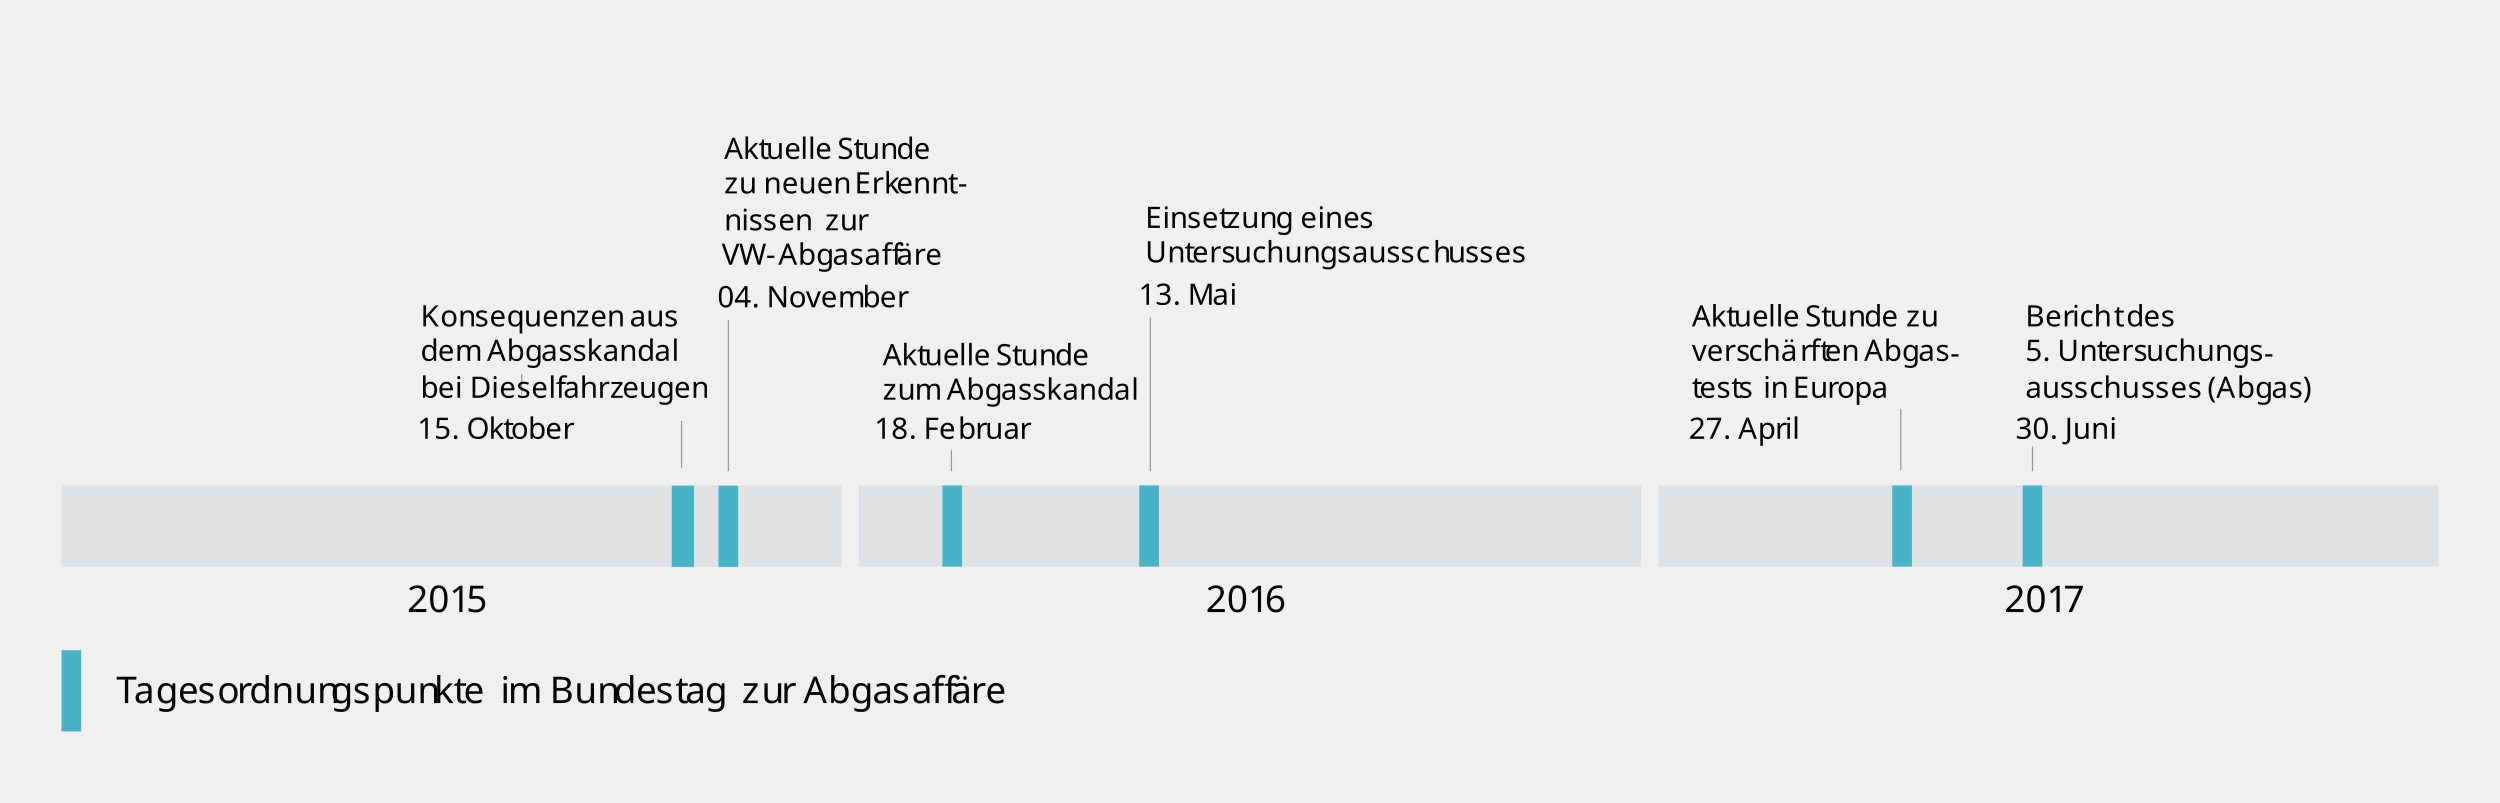
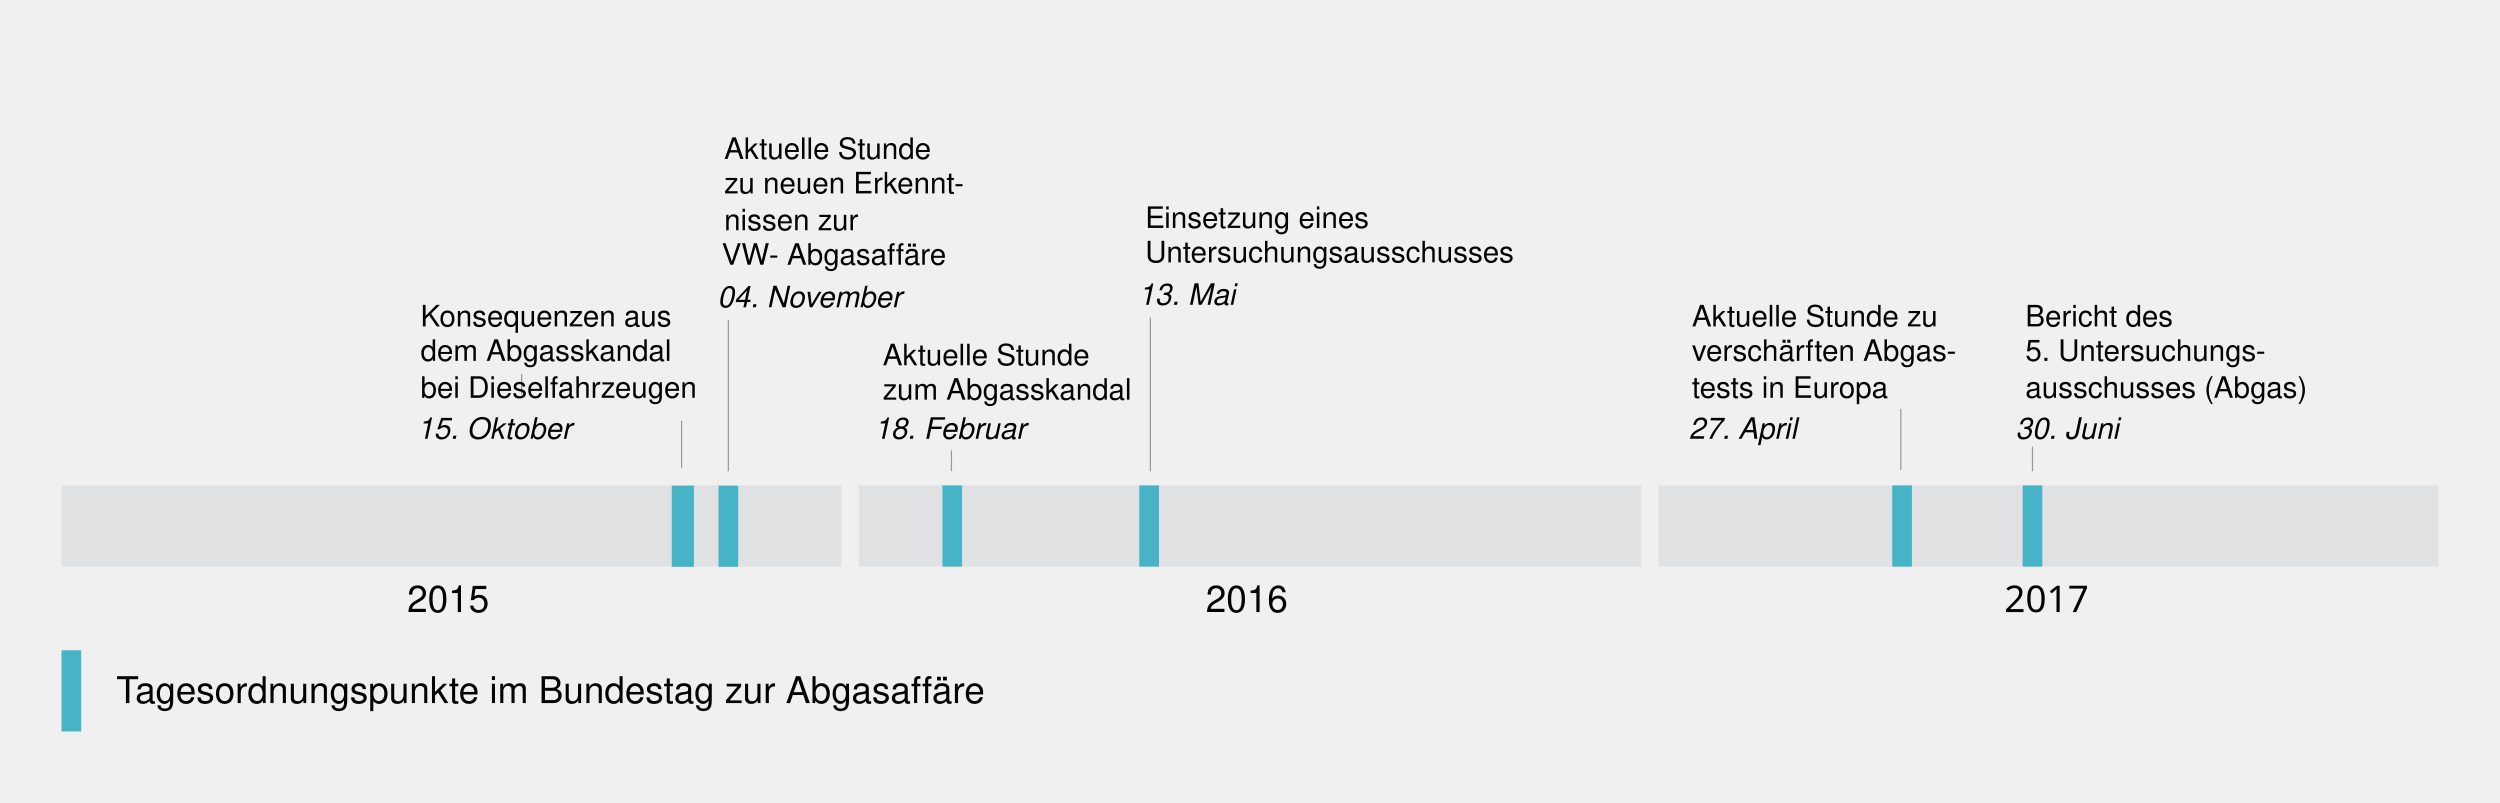
<svg xmlns="http://www.w3.org/2000/svg" xmlns:xlink="http://www.w3.org/1999/xlink" version="1.1" id="Ebene_2" x="0px" y="0px" width="1016px" height="326px" viewBox="0 0 1016 326" enable-background="new 0 0 1016 326" xml:space="preserve">
  <style type="text/css">
	.link-protocol rect {
		pointer-events:all;
	}

	.link-protocol rect:hover {
		fill: black;
	}

</style>
  <g>
    <defs>
      <rect id="SVGID_3_" x="25" y="49.28" width="966" height="253" />
    </defs>
    <clipPath id="SVGID_4_">
      <use xlink:href="#SVGID_3_" overflow="visible" />
    </clipPath>
    <line clip-path="url(#SVGID_4_)" fill="#C7C9CB" stroke="#97999C" stroke-width="0.5" stroke-miterlimit="10" x1="212" y1="152" x2="212" y2="160.5" />
    <rect x="25" y="49.28" opacity="0" clip-path="url(#SVGID_4_)" fill="#FFFFFF" width="966" height="253" />
    <rect x="25" y="197.28" clip-path="url(#SVGID_4_)" fill="#E0E1E3" width="317" height="33" />
    <rect x="25" y="264.28" clip-path="url(#SVGID_4_)" fill="#46B4C6" width="8" height="33" />
    <g clip-path="url(#SVGID_4_)">
-       <text transform="matrix(1 0 0 1 47.2573 285.7334)">
-         <tspan x="0" y="0" fill="#030303" font-family="'Helvetica-Light'" font-size="15">Ta</tspan>
-         <tspan x="16.02" y="0" fill="#030303" font-family="'Helvetica-Light'" font-size="15">g</tspan>
-         <tspan x="25.035" y="0" fill="#030303" font-family="'Helvetica-Light'" font-size="15">e</tspan>
-         <tspan x="33.044" y="0" fill="#030303" font-family="'Helvetica-Light'" font-size="15">s</tspan>
-         <tspan x="41.04" y="0" fill="#030303" font-family="'Helvetica-Light'" font-size="15">o</tspan>
-         <tspan x="49.049" y="0" fill="#030303" font-family="'Helvetica-Light'" font-size="15">r</tspan>
-         <tspan x="54.044" y="0" fill="#030303" font-family="'Helvetica-Light'" font-size="15">d</tspan>
-         <tspan x="63.06" y="0" fill="#030303" font-family="'Helvetica-Light'" font-size="15">nun</tspan>
-         <tspan x="87.089" y="0" fill="#030303" font-family="'Helvetica-Light'" font-size="15">g</tspan>
-         <tspan x="96.104" y="0" fill="#030303" font-family="'Helvetica-Light'" font-size="15">s</tspan>
-         <tspan x="104.099" y="0" fill="#030303" font-family="'Helvetica-Light'" font-size="15">p</tspan>
-         <tspan x="113.114" y="0" fill="#030303" font-family="'Helvetica-Light'" font-size="15">un</tspan>
-         <tspan x="129.134" y="0" fill="#030303" font-family="'Helvetica-Light'" font-size="15">k</tspan>
-         <tspan x="137.129" y="0" fill="#030303" font-family="'Helvetica-Light'" font-size="15">t</tspan>
-         <tspan x="141.134" y="0" fill="#030303" font-family="'Helvetica-Light'" font-size="15">e</tspan>
-         <tspan x="149.144" y="0" fill="#030303" font-family="'Helvetica-Light'" font-size="15" letter-spacing="2"> </tspan>
-         <tspan x="156.134" y="0" fill="#030303" font-family="'Helvetica-Light'" font-size="15">i</tspan>
-         <tspan x="159.148" y="0" fill="#030303" font-family="'Helvetica-Light'" font-size="15">m</tspan>
-         <tspan x="171.163" y="0" fill="#030303" font-family="'Helvetica-Light'" font-size="15"> </tspan>
-         <tspan x="176.158" y="0" fill="#030303" font-family="'Helvetica-Light'" font-size="15">B</tspan>
-         <tspan x="186.163" y="0" fill="#030303" font-family="'Helvetica-Light'" font-size="15">un</tspan>
-         <tspan x="202.183" y="0" fill="#030303" font-family="'Helvetica-Light'" font-size="15">d</tspan>
-         <tspan x="211.198" y="0" fill="#030303" font-family="'Helvetica-Light'" font-size="15">e</tspan>
-         <tspan x="219.208" y="0" fill="#030303" font-family="'Helvetica-Light'" font-size="15">s</tspan>
-         <tspan x="227.203" y="0" fill="#030303" font-family="'Helvetica-Light'" font-size="15">t</tspan>
-         <tspan x="231.208" y="0" fill="#030303" font-family="'Helvetica-Light'" font-size="15">a</tspan>
-         <tspan x="239.217" y="0" fill="#030303" font-family="'Helvetica-Light'" font-size="15">g</tspan>
-         <tspan x="248.232" y="0" fill="#030303" font-family="'Helvetica-Light'" font-size="15" letter-spacing="1"> </tspan>
-         <tspan x="254.232" y="0" fill="#030303" font-family="'Helvetica-Light'" font-size="15">z</tspan>
-         <tspan x="262.228" y="0" fill="#030303" font-family="'Helvetica-Light'" font-size="15">u</tspan>
-         <tspan x="270.237" y="0" fill="#030303" font-family="'Helvetica-Light'" font-size="15">r</tspan>
-         <tspan x="275.232" y="0" fill="#030303" font-family="'Helvetica-Light'" font-size="15"> </tspan>
-         <tspan x="279.237" y="0" fill="#030303" font-family="'Helvetica-Light'" font-size="15">A</tspan>
-         <tspan x="289.242" y="0" fill="#030303" font-family="'Helvetica-Light'" font-size="15">bg</tspan>
-         <tspan x="307.272" y="0" fill="#030303" font-family="'Helvetica-Light'" font-size="15">a</tspan>
-         <tspan x="315.282" y="0" fill="#030303" font-family="'Helvetica-Light'" font-size="15">s</tspan>
-         <tspan x="323.277" y="0" fill="#030303" font-family="'Helvetica-Light'" font-size="15">a</tspan>
-         <tspan x="331.287" y="0" fill="#030303" font-family="'Helvetica-Light'" font-size="15">ff</tspan>
-         <tspan x="339.297" y="0" fill="#030303" font-family="'Helvetica-Light'" font-size="15">ä</tspan>
-         <tspan x="347.307" y="0" fill="#030303" font-family="'Helvetica-Light'" font-size="15">re</tspan>
-       </text>
+       <text transform="matrix(1 0 0 1 47.2573 285.7334)" fill="#030303" font-family="Helvetica" font-size="15">Tagesordnungspunkte im Bundestag zur Abgasaffäre</text>
    </g>
    <rect x="349" y="197.28" clip-path="url(#SVGID_4_)" fill="#E0E1E3" width="318" height="33" />
    <rect x="674" y="197.28" clip-path="url(#SVGID_4_)" fill="#E0E1E3" width="317" height="33" />
    <a href="/protokoll/#!/130?search=Abgasskandal#top-6-konsequenzen-aus-dem-abgasskandal-bei-dieselfahrzeugen" target="_blank" class="link-protocol">
      <rect x="273" y="197.364" clip-path="url(#SVGID_4_)" fill="#46B4C6" width="9" height="33" />
    </a>
    <a href="/protokoll/#!/132?search=Abgasaff%C3%A4re#top-zp-1-aktuelle-stunde-zu-neuen-erkenntnissen-zur-vw-abgasaffare" target="_blank" class="link-protocol">
      <rect x="292" y="197.364" clip-path="url(#SVGID_4_)" fill="#46B4C6" width="8" height="33" />
    </a>
    <g clip-path="url(#SVGID_4_)">
-       <text transform="matrix(1 0 0 1 165.4639 248.7334)">
-         <tspan x="0" y="0" fill="#030303" font-family="'Helvetica-Light'" font-size="15">201</tspan>
-         <tspan x="24.029" y="0" fill="#030303" font-family="'Helvetica-Light'" font-size="15">5</tspan>
-       </text>
+       <text transform="matrix(1 0 0 1 165.4639 248.7334)" fill="#030303" font-family="Helvetica" font-size="15">2015</text>
    </g>
    <g clip-path="url(#SVGID_4_)">
-       <text transform="matrix(1 0 0 1 490.0132 248.7334)">
-         <tspan x="0" y="0" fill="#030303" font-family="'Helvetica-Light'" font-size="15">201</tspan>
-         <tspan x="24.029" y="0" fill="#030303" font-family="'Helvetica-Light'" font-size="15">6</tspan>
-       </text>
+       <text transform="matrix(1 0 0 1 490.0132 248.7334)" fill="#030303" font-family="Helvetica" font-size="15">2016</text>
    </g>
    <g clip-path="url(#SVGID_4_)">
-       <text transform="matrix(1 0 0 1 814.5625 248.7334)">
-         <tspan x="0" y="0" fill="#030303" font-family="'Helvetica-Light'" font-size="15">201</tspan>
-         <tspan x="24.029" y="0" fill="#030303" font-family="'Helvetica-Light'" font-size="15">7</tspan>
-       </text>
+       <text transform="matrix(1 0 0 1 814.5625 248.7334)" fill="#030303" font-family="'Helvetica-Light'" font-size="15">2017</text>
    </g>
    <a href="/protokoll/#!/231?search=Abgasaff%C3%A4re#top-zp-2-aktuelle-stunde-zu-verscharften-abgastests-in-europa" target="_blank" class="link-protocol">
      <rect x="769" y="197.28" clip-path="url(#SVGID_4_)" fill="#46B4C6" width="8" height="33" />
    </a>
    <a href="/protokoll/#!/171?search=Abgasskandal#top-22-einsetzung-eines-untersuchungsausschusses" target="_blank" class="link-protocol">
      <rect x="463" y="197.28" clip-path="url(#SVGID_4_)" fill="#46B4C6" width="8" height="33" />
    </a>
    <g clip-path="url(#SVGID_4_)">
-       <text transform="matrix(1 0 0 1 169.5767 178.3262)">
-         <tspan x="0" y="0" fill="#030303" font-family="'Helvetica-LightOblique'" font-size="12">15</tspan>
-         <tspan x="13.992" y="0" fill="#030303" font-family="'Helvetica-LightOblique'" font-size="12">.</tspan>
-         <tspan x="17.004" y="0" fill="#030303" font-family="'Helvetica-LightOblique'" font-size="12"> </tspan>
-         <tspan x="20.003" y="0" fill="#030303" font-family="'Helvetica-LightOblique'" font-size="12">O</tspan>
-         <tspan x="29.016" y="0" fill="#030303" font-family="'Helvetica-LightOblique'" font-size="12">k</tspan>
-         <tspan x="35.016" y="0" fill="#030303" font-family="'Helvetica-LightOblique'" font-size="12">t</tspan>
-         <tspan x="38.027" y="0" fill="#030303" font-family="'Helvetica-LightOblique'" font-size="12">o</tspan>
-         <tspan x="45.023" y="0" fill="#030303" font-family="'Helvetica-LightOblique'" font-size="12">b</tspan>
-         <tspan x="52.031" y="0" fill="#030303" font-family="'Helvetica-LightOblique'" font-size="12">e</tspan>
-         <tspan x="59.027" y="0" fill="#030303" font-family="'Helvetica-LightOblique'" font-size="12">r</tspan>
-       </text>
+       <text transform="matrix(1 0 0 1 169.5767 178.3262)" fill="#030303" font-family="Helvetica" font-size="12" font-style="italic">15. Oktober</text>
    </g>
    <g clip-path="url(#SVGID_4_)">
-       <text transform="matrix(1 0 0 1 291.5327 124.8652)">
-         <tspan x="0" y="0" fill="#030303" font-family="'Helvetica-LightOblique'" font-size="12">04</tspan>
-         <tspan x="13.992" y="0" fill="#030303" font-family="'Helvetica-LightOblique'" font-size="12">.</tspan>
-         <tspan x="17.004" y="0" fill="#030303" font-family="'Helvetica-LightOblique'" font-size="12"> </tspan>
-         <tspan x="20.003" y="0" fill="#030303" font-family="'Helvetica-LightOblique'" font-size="12">N</tspan>
-         <tspan x="29.004" y="0" fill="#030303" font-family="'Helvetica-LightOblique'" font-size="12">o</tspan>
-         <tspan x="36" y="0" fill="#030303" font-family="'Helvetica-LightOblique'" font-size="12">v</tspan>
-         <tspan x="42" y="0" fill="#030303" font-family="'Helvetica-LightOblique'" font-size="12">e</tspan>
-         <tspan x="48.996" y="0" fill="#030303" font-family="'Helvetica-LightOblique'" font-size="12">m</tspan>
-         <tspan x="58.992" y="0" fill="#030303" font-family="'Helvetica-LightOblique'" font-size="12">b</tspan>
-         <tspan x="66" y="0" fill="#030303" font-family="'Helvetica-LightOblique'" font-size="12">e</tspan>
-         <tspan x="72.996" y="0" fill="#030303" font-family="'Helvetica-LightOblique'" font-size="12">r</tspan>
-       </text>
+       <text transform="matrix(1 0 0 1 291.5327 124.8652)" fill="#030303" font-family="Helvetica" font-size="12" font-style="italic">04. November</text>
    </g>
    <g clip-path="url(#SVGID_4_)">
-       <text transform="matrix(1 0 0 1 294.2939 64.5859)">
-         <tspan x="0" y="0" fill="#030303" font-family="'Helvetica-Light'" font-size="12">Ak</tspan>
-         <tspan x="14.004" y="0" fill="#030303" font-family="'Helvetica-Light'" font-size="12">t</tspan>
-         <tspan x="17.004" y="0" fill="#030303" font-family="'Helvetica-Light'" font-size="12">ue</tspan>
-         <tspan x="30.996" y="0" fill="#030303" font-family="'Helvetica-Light'" font-size="12">ll</tspan>
-         <tspan x="36.996" y="0" fill="#030303" font-family="'Helvetica-Light'" font-size="12">e</tspan>
-         <tspan x="43.992" y="0" fill="#030303" font-family="'Helvetica-Light'" font-size="12" letter-spacing="-1"> </tspan>
-         <tspan x="45.996" y="0" fill="#030303" font-family="'Helvetica-Light'" font-size="12">St</tspan>
-         <tspan x="56.016" y="0" fill="#030303" font-family="'Helvetica-Light'" font-size="12">un</tspan>
-         <tspan x="70.007" y="0" fill="#030303" font-family="'Helvetica-Light'" font-size="12">d</tspan>
-         <tspan x="77.015" y="0" fill="#030303" font-family="'Helvetica-Light'" font-size="12">e</tspan>
-         <tspan x="84.011" y="0" fill="#030303" font-family="'Helvetica-Light'" font-size="12"> </tspan>
-       </text>
+       <text transform="matrix(1 0 0 1 294.2939 64.5859)" fill="#030303" font-family="Helvetica" font-size="12">Aktuelle Stunde</text>
    </g>
    <g clip-path="url(#SVGID_4_)">
-       <text transform="matrix(1 0 0 1 294.2939 78.5859)">
-         <tspan x="0" y="0" fill="#030303" font-family="'Helvetica-Light'" font-size="12">z</tspan>
-         <tspan x="6" y="0" fill="#030303" font-family="'Helvetica-Light'" font-size="12">u</tspan>
-         <tspan x="12.996" y="0" fill="#030303" font-family="'Helvetica-Light'" font-size="12"> </tspan>
-         <tspan x="15.996" y="0" fill="#030303" font-family="'Helvetica-Light'" font-size="12">neuen</tspan>
-         <tspan x="50.975" y="0" fill="#030303" font-family="'Helvetica-Light'" font-size="12" letter-spacing="-1"> </tspan>
-         <tspan x="52.979" y="0" fill="#030303" font-family="'Helvetica-Light'" font-size="12">E</tspan>
-         <tspan x="59.987" y="0" fill="#030303" font-family="'Helvetica-Light'" font-size="12">rk</tspan>
-         <tspan x="69.983" y="0" fill="#030303" font-family="'Helvetica-Light'" font-size="12">enn</tspan>
-         <tspan x="90.971" y="0" fill="#030303" font-family="'Helvetica-Light'" font-size="12">t</tspan>
-       </text>
+       <text transform="matrix(1 0 0 1 294.2939 78.5859)" fill="#030303" font-family="Helvetica" font-size="12">zu neuen Erkennt-</text>
    </g>
    <g clip-path="url(#SVGID_4_)">
-       <text transform="matrix(1 0 0 1 389.2939 78.5859)" fill="#030303" font-family="'Helvetica-Light'" font-size="12">-</text>
+       <text transform="matrix(1 0 0 1 294.2939 93.5859)" fill="#030303" font-family="Helvetica" font-size="12">nissen zur</text>
    </g>
    <g clip-path="url(#SVGID_4_)">
-       <text transform="matrix(1 0 0 1 294.2939 93.5859)">
-         <tspan x="0" y="0" fill="#030303" font-family="'Helvetica-Light'" font-size="12">n</tspan>
-         <tspan x="6.996" y="0" fill="#030303" font-family="'Helvetica-Light'" font-size="12">i</tspan>
-         <tspan x="9.996" y="0" fill="#030303" font-family="'Helvetica-Light'" font-size="12">ss</tspan>
-         <tspan x="21.996" y="0" fill="#030303" font-family="'Helvetica-Light'" font-size="12">en</tspan>
-         <tspan x="35.988" y="0" fill="#030303" font-family="'Helvetica-Light'" font-size="12" letter-spacing="-1"> </tspan>
-         <tspan x="37.992" y="0" fill="#030303" font-family="'Helvetica-Light'" font-size="12"> </tspan>
-         <tspan x="41.003" y="0" fill="#030303" font-family="'Helvetica-Light'" font-size="12">z</tspan>
-         <tspan x="47.003" y="0" fill="#030303" font-family="'Helvetica-Light'" font-size="12">u</tspan>
-         <tspan x="54" y="0" fill="#030303" font-family="'Helvetica-Light'" font-size="12">r </tspan>
-       </text>
+       <text transform="matrix(1 0 0 1 293.2939 107.5859)" fill="#030303" font-family="Helvetica" font-size="12">VW- Abgasaffäre</text>
    </g>
    <g clip-path="url(#SVGID_4_)">
-       <text transform="matrix(1 0 0 1 293.2939 107.5859)">
-         <tspan x="0" y="0" fill="#030303" font-family="'Helvetica-Light'" font-size="12">V</tspan>
-         <tspan x="7.008" y="0" fill="#030303" font-family="'Helvetica-Light'" font-size="12">W</tspan>
-       </text>
+       <text transform="matrix(1 0 0 1 170.9023 132.6582)" fill="#030303" font-family="Helvetica" font-size="12">Konsequenzen aus</text>
    </g>
    <g clip-path="url(#SVGID_4_)">
-       <text transform="matrix(1 0 0 1 311.2939 107.5859)" fill="#030303" font-family="'Helvetica-Light'" font-size="12">-</text>
+       <text transform="matrix(1 0 0 1 170.9023 146.6582)" fill="#030303" font-family="Helvetica" font-size="12">dem Abgasskandal</text>
    </g>
    <g clip-path="url(#SVGID_4_)">
-       <text transform="matrix(1 0 0 1 316.2939 107.5859)">
-         <tspan x="0" y="0" fill="#030303" font-family="'Helvetica-Light'" font-size="12">A</tspan>
-         <tspan x="8.004" y="0" fill="#030303" font-family="'Helvetica-Light'" font-size="12">bg</tspan>
-         <tspan x="22.02" y="0" fill="#030303" font-family="'Helvetica-Light'" font-size="12">a</tspan>
-         <tspan x="29.016" y="0" fill="#030303" font-family="'Helvetica-Light'" font-size="12">s</tspan>
-         <tspan x="35.016" y="0" fill="#030303" font-family="'Helvetica-Light'" font-size="12">a</tspan>
-         <tspan x="42.012" y="0" fill="#030303" font-family="'Helvetica-Light'" font-size="12">ff</tspan>
-         <tspan x="48.036" y="0" fill="#030303" font-family="'Helvetica-Light'" font-size="12">ä</tspan>
-         <tspan x="55.031" y="0" fill="#030303" font-family="'Helvetica-Light'" font-size="12">re</tspan>
-       </text>
-     </g>
-     <g clip-path="url(#SVGID_4_)">
-       <text transform="matrix(1 0 0 1 170.9023 132.6582)">
-         <tspan x="0" y="0" fill="#030303" font-family="'Helvetica-Light'" font-size="12">K</tspan>
-         <tspan x="8.004" y="0" fill="#030303" font-family="'Helvetica-Light'" font-size="12">on</tspan>
-         <tspan x="21.996" y="0" fill="#030303" font-family="'Helvetica-Light'" font-size="12">s</tspan>
-         <tspan x="27.996" y="0" fill="#030303" font-family="'Helvetica-Light'" font-size="12">e</tspan>
-         <tspan x="34.992" y="0" fill="#030303" font-family="'Helvetica-Light'" font-size="12">q</tspan>
-         <tspan x="42" y="0" fill="#030303" font-family="'Helvetica-Light'" font-size="12">uen</tspan>
-         <tspan x="62.987" y="0" fill="#030303" font-family="'Helvetica-Light'" font-size="12">z</tspan>
-         <tspan x="68.987" y="0" fill="#030303" font-family="'Helvetica-Light'" font-size="12">en</tspan>
-         <tspan x="82.979" y="0" fill="#030303" font-family="'Helvetica-Light'" font-size="12" letter-spacing="-1"> </tspan>
-         <tspan x="84.983" y="0" fill="#030303" font-family="'Helvetica-Light'" font-size="12">au</tspan>
-         <tspan x="98.975" y="0" fill="#030303" font-family="'Helvetica-Light'" font-size="12">s </tspan>
-       </text>
-     </g>
-     <g clip-path="url(#SVGID_4_)">
-       <text transform="matrix(1 0 0 1 170.9023 146.6582)">
-         <tspan x="0" y="0" fill="#030303" font-family="'Helvetica-Light'" font-size="12">d</tspan>
-         <tspan x="7.008" y="0" fill="#030303" font-family="'Helvetica-Light'" font-size="12">e</tspan>
-         <tspan x="14.004" y="0" fill="#030303" font-family="'Helvetica-Light'" font-size="12">m</tspan>
-         <tspan x="24" y="0" fill="#030303" font-family="'Helvetica-Light'" font-size="12"> </tspan>
-         <tspan x="27.012" y="0" fill="#030303" font-family="'Helvetica-Light'" font-size="12">A</tspan>
-         <tspan x="35.016" y="0" fill="#030303" font-family="'Helvetica-Light'" font-size="12">bg</tspan>
-         <tspan x="49.032" y="0" fill="#030303" font-family="'Helvetica-Light'" font-size="12">a</tspan>
-         <tspan x="56.028" y="0" fill="#030303" font-family="'Helvetica-Light'" font-size="12">ssk</tspan>
-         <tspan x="74.028" y="0" fill="#030303" font-family="'Helvetica-Light'" font-size="12">an</tspan>
-         <tspan x="88.02" y="0" fill="#030303" font-family="'Helvetica-Light'" font-size="12">d</tspan>
-         <tspan x="95.027" y="0" fill="#030303" font-family="'Helvetica-Light'" font-size="12">a</tspan>
-         <tspan x="102.023" y="0" fill="#030303" font-family="'Helvetica-Light'" font-size="12">l</tspan>
-         <tspan x="105.023" y="0" fill="#030303" font-family="'Helvetica-Light'" font-size="12"> </tspan>
-       </text>
-     </g>
-     <g clip-path="url(#SVGID_4_)">
-       <text transform="matrix(1 0 0 1 170.9023 161.6582)">
-         <tspan x="0" y="0" fill="#030303" font-family="'Helvetica-Light'" font-size="12">b</tspan>
-         <tspan x="7.008" y="0" fill="#030303" font-family="'Helvetica-Light'" font-size="12">e</tspan>
-         <tspan x="14.004" y="0" fill="#030303" font-family="'Helvetica-Light'" font-size="12">i</tspan>
-         <tspan x="17.004" y="0" fill="#030303" font-family="'Helvetica-Light'" font-size="12"> </tspan>
-         <tspan x="20.004" y="0" fill="#030303" font-family="'Helvetica-Light'" font-size="12">Di</tspan>
-         <tspan x="32.004" y="0" fill="#030303" font-family="'Helvetica-Light'" font-size="12">e</tspan>
-         <tspan x="39" y="0" fill="#030303" font-family="'Helvetica-Light'" font-size="12">s</tspan>
-         <tspan x="45" y="0" fill="#030303" font-family="'Helvetica-Light'" font-size="12">e</tspan>
-         <tspan x="51.996" y="0" fill="#030303" font-family="'Helvetica-Light'" font-size="12">l</tspan>
-         <tspan x="54.996" y="0" fill="#030303" font-family="'Helvetica-Light'" font-size="12">f</tspan>
-         <tspan x="58.008" y="0" fill="#030303" font-family="'Helvetica-Light'" font-size="12">ah</tspan>
-         <tspan x="72" y="0" fill="#030303" font-family="'Helvetica-Light'" font-size="12">rz</tspan>
-         <tspan x="81.996" y="0" fill="#030303" font-family="'Helvetica-Light'" font-size="12">eu</tspan>
-         <tspan x="95.987" y="0" fill="#030303" font-family="'Helvetica-Light'" font-size="12">g</tspan>
-         <tspan x="102.996" y="0" fill="#030303" font-family="'Helvetica-Light'" font-size="12">e</tspan>
-         <tspan x="109.991" y="0" fill="#030303" font-family="'Helvetica-Light'" font-size="12">n</tspan>
-       </text>
+       <text transform="matrix(1 0 0 1 170.9023 161.6582)" fill="#030303" font-family="Helvetica" font-size="12">bei Dieselfahrzeugen</text>
    </g>
    <a href="/protokoll/#!/244?search=Abgasskandal#top-31-bericht-des-5-untersuchungsausschusses-abgas" target="_blank" class="link-protocol">
      <rect x="822" y="197.28" clip-path="url(#SVGID_4_)" fill="#46B4C6" width="8" height="33" />
    </a>
    <g clip-path="url(#SVGID_4_)">
-       <text transform="matrix(1 0 0 1 687.5801 132.6582)">
-         <tspan x="0" y="0" fill="#030303" font-family="'Helvetica-Light'" font-size="12">Ak</tspan>
-         <tspan x="14.004" y="0" fill="#030303" font-family="'Helvetica-Light'" font-size="12">t</tspan>
-         <tspan x="17.004" y="0" fill="#030303" font-family="'Helvetica-Light'" font-size="12">ue</tspan>
-         <tspan x="30.996" y="0" fill="#030303" font-family="'Helvetica-Light'" font-size="12">ll</tspan>
-         <tspan x="36.996" y="0" fill="#030303" font-family="'Helvetica-Light'" font-size="12">e</tspan>
-         <tspan x="43.992" y="0" fill="#030303" font-family="'Helvetica-Light'" font-size="12" letter-spacing="-1"> </tspan>
-         <tspan x="45.996" y="0" fill="#030303" font-family="'Helvetica-Light'" font-size="12">St</tspan>
-         <tspan x="56.016" y="0" fill="#030303" font-family="'Helvetica-Light'" font-size="12">un</tspan>
-         <tspan x="70.008" y="0" fill="#030303" font-family="'Helvetica-Light'" font-size="12">d</tspan>
-         <tspan x="77.016" y="0" fill="#030303" font-family="'Helvetica-Light'" font-size="12">e</tspan>
-         <tspan x="84.012" y="0" fill="#030303" font-family="'Helvetica-Light'" font-size="12"> </tspan>
-         <tspan x="87.023" y="0" fill="#030303" font-family="'Helvetica-Light'" font-size="12">z</tspan>
-         <tspan x="93.023" y="0" fill="#030303" font-family="'Helvetica-Light'" font-size="12">u</tspan>
-         <tspan x="100.02" y="0" fill="#030303" font-family="'Helvetica-Light'" font-size="12"> </tspan>
-       </text>
+       <text transform="matrix(1 0 0 1 687.5801 132.6582)" fill="#030303" font-family="Helvetica" font-size="12">Aktuelle Stunde zu</text>
    </g>
    <g clip-path="url(#SVGID_4_)">
-       <text transform="matrix(1 0 0 1 687.5801 146.6582)">
-         <tspan x="0" y="0" fill="#030303" font-family="'Helvetica-Light'" font-size="12">v</tspan>
-         <tspan x="6" y="0" fill="#030303" font-family="'Helvetica-Light'" font-size="12">e</tspan>
-         <tspan x="12.996" y="0" fill="#030303" font-family="'Helvetica-Light'" font-size="12">rs</tspan>
-         <tspan x="22.992" y="0" fill="#030303" font-family="'Helvetica-Light'" font-size="12">chä</tspan>
-         <tspan x="43.979" y="0" fill="#030303" font-family="'Helvetica-Light'" font-size="12">r</tspan>
-         <tspan x="47.976" y="0" fill="#030303" font-family="'Helvetica-Light'" font-size="12">ft</tspan>
-         <tspan x="54" y="0" fill="#030303" font-family="'Helvetica-Light'" font-size="12">en</tspan>
-         <tspan x="67.991" y="0" fill="#030303" font-family="'Helvetica-Light'" font-size="12" letter-spacing="-1"> </tspan>
-         <tspan x="69.995" y="0" fill="#030303" font-family="'Helvetica-Light'" font-size="12">A</tspan>
-         <tspan x="77.999" y="0" fill="#030303" font-family="'Helvetica-Light'" font-size="12">bg</tspan>
-         <tspan x="92.016" y="0" fill="#030303" font-family="'Helvetica-Light'" font-size="12">a</tspan>
-         <tspan x="99.012" y="0" fill="#030303" font-family="'Helvetica-Light'" font-size="12">s</tspan>
-       </text>
+       <text transform="matrix(1 0 0 1 687.5801 146.6582)" fill="#030303" font-family="Helvetica" font-size="12">verschärften Abgas-</text>
    </g>
    <g clip-path="url(#SVGID_4_)">
-       <text transform="matrix(1 0 0 1 792.5801 147.6592)" fill="#030303" font-family="'Helvetica-Light'" font-size="12">-</text>
+       <text transform="matrix(1 0 0 1 687.5801 161.6582)" fill="#030303" font-family="Helvetica" font-size="12">tests in Europa</text>
    </g>
    <g clip-path="url(#SVGID_4_)">
-       <text transform="matrix(1 0 0 1 687.5801 161.6582)">
-         <tspan x="0" y="0" fill="#030303" font-family="'Helvetica-Light'" font-size="12">t</tspan>
-         <tspan x="3.012" y="0" fill="#030303" font-family="'Helvetica-Light'" font-size="12">e</tspan>
-         <tspan x="10.008" y="0" fill="#030303" font-family="'Helvetica-Light'" font-size="12">s</tspan>
-         <tspan x="16.008" y="0" fill="#030303" font-family="'Helvetica-Light'" font-size="12">t</tspan>
-         <tspan x="19.008" y="0" fill="#030303" font-family="'Helvetica-Light'" font-size="12">s</tspan>
-         <tspan x="25.008" y="0" fill="#030303" font-family="'Helvetica-Light'" font-size="12"> </tspan>
-         <tspan x="29.004" y="0" fill="#030303" font-family="'Helvetica-Light'" font-size="12">i</tspan>
-         <tspan x="32.004" y="0" fill="#030303" font-family="'Helvetica-Light'" font-size="12">n</tspan>
-         <tspan x="39" y="0" fill="#030303" font-family="'Helvetica-Light'" font-size="12" letter-spacing="-1"> </tspan>
-         <tspan x="41.004" y="0" fill="#030303" font-family="'Helvetica-Light'" font-size="12">E</tspan>
-         <tspan x="48.012" y="0" fill="#030303" font-family="'Helvetica-Light'" font-size="12">u</tspan>
-         <tspan x="55.008" y="0" fill="#030303" font-family="'Helvetica-Light'" font-size="12">r</tspan>
-         <tspan x="59.004" y="0" fill="#030303" font-family="'Helvetica-Light'" font-size="12">o</tspan>
-         <tspan x="66" y="0" fill="#030303" font-family="'Helvetica-Light'" font-size="12">p</tspan>
-         <tspan x="73.008" y="0" fill="#030303" font-family="'Helvetica-Light'" font-size="12">a</tspan>
-       </text>
+       <text transform="matrix(1 0 0 1 686.3438 178.3262)" fill="#030303" font-family="Helvetica" font-size="12" font-style="italic">27. April</text>
    </g>
    <g clip-path="url(#SVGID_4_)">
-       <text transform="matrix(1 0 0 1 686.3438 178.3262)">
-         <tspan x="0" y="0" fill="#030303" font-family="'Helvetica-LightOblique'" font-size="12">27</tspan>
-         <tspan x="13.992" y="0" fill="#030303" font-family="'Helvetica-LightOblique'" font-size="12">. </tspan>
-         <tspan x="20.016" y="0" fill="#030303" font-family="'Helvetica-LightOblique'" font-size="12">A</tspan>
-         <tspan x="28.02" y="0" fill="#030303" font-family="'Helvetica-LightOblique'" font-size="12">p</tspan>
-         <tspan x="35.027" y="0" fill="#030303" font-family="'Helvetica-LightOblique'" font-size="12">r</tspan>
-         <tspan x="39.023" y="0" fill="#030303" font-family="'Helvetica-LightOblique'" font-size="12">i</tspan>
-         <tspan x="42.024" y="0" fill="#030303" font-family="'Helvetica-LightOblique'" font-size="12">l</tspan>
-       </text>
+       <text transform="matrix(1 0 0 1 823.1064 132.6582)" fill="#030303" font-family="Helvetica" font-size="12">Bericht des</text>
    </g>
    <g clip-path="url(#SVGID_4_)">
-       <text transform="matrix(1 0 0 1 823.1064 132.6582)">
-         <tspan x="0" y="0" fill="#030303" font-family="'Helvetica-Light'" font-size="12">B</tspan>
-         <tspan x="8.004" y="0" fill="#030303" font-family="'Helvetica-Light'" font-size="12">e</tspan>
-         <tspan x="15" y="0" fill="#030303" font-family="'Helvetica-Light'" font-size="12">r</tspan>
-         <tspan x="18.996" y="0" fill="#030303" font-family="'Helvetica-Light'" font-size="12">i</tspan>
-         <tspan x="21.996" y="0" fill="#030303" font-family="'Helvetica-Light'" font-size="12">ch</tspan>
-         <tspan x="35.987" y="0" fill="#030303" font-family="'Helvetica-Light'" font-size="12">t</tspan>
-         <tspan x="38.999" y="0" fill="#030303" font-family="'Helvetica-Light'" font-size="12" letter-spacing="-1"> </tspan>
-         <tspan x="41.003" y="0" fill="#030303" font-family="'Helvetica-Light'" font-size="12">d</tspan>
-         <tspan x="48.012" y="0" fill="#030303" font-family="'Helvetica-Light'" font-size="12">e</tspan>
-         <tspan x="55.007" y="0" fill="#030303" font-family="'Helvetica-Light'" font-size="12">s </tspan>
-       </text>
+       <text transform="matrix(1 0 0 1 823.1064 146.6582)" fill="#030303" font-family="Helvetica" font-size="12">5. Untersuchungs-</text>
    </g>
    <g clip-path="url(#SVGID_4_)">
-       <text transform="matrix(1 0 0 1 823.1064 146.6582)">
-         <tspan x="0" y="0" fill="#030303" font-family="'Helvetica-Light'" font-size="12">5</tspan>
-         <tspan x="6.996" y="0" fill="#030303" font-family="'Helvetica-Light'" font-size="12">.</tspan>
-         <tspan x="10.008" y="0" fill="#030303" font-family="'Helvetica-Light'" font-size="12"> </tspan>
-         <tspan x="13.008" y="0" fill="#030303" font-family="'Helvetica-Light'" font-size="12">U</tspan>
-         <tspan x="22.008" y="0" fill="#030303" font-family="'Helvetica-Light'" font-size="12">n</tspan>
-         <tspan x="29.004" y="0" fill="#030303" font-family="'Helvetica-Light'" font-size="12">t</tspan>
-         <tspan x="32.016" y="0" fill="#030303" font-family="'Helvetica-Light'" font-size="12">e</tspan>
-         <tspan x="39.012" y="0" fill="#030303" font-family="'Helvetica-Light'" font-size="12">rs</tspan>
-         <tspan x="49.008" y="0" fill="#030303" font-family="'Helvetica-Light'" font-size="12">uchun</tspan>
-         <tspan x="83.987" y="0" fill="#030303" font-family="'Helvetica-Light'" font-size="12">g</tspan>
-         <tspan x="90.995" y="0" fill="#030303" font-family="'Helvetica-Light'" font-size="12">s</tspan>
-       </text>
+       <text transform="matrix(1 0 0 1 823.1064 161.6582)" fill="#030303" font-family="Helvetica" font-size="12">ausschusses (Abgas)</text>
    </g>
    <g clip-path="url(#SVGID_4_)">
-       <text transform="matrix(1 0 0 1 920.1064 147.6592)" fill="#030303" font-family="'Helvetica-Light'" font-size="12">-</text>
-     </g>
-     <g clip-path="url(#SVGID_4_)">
-       <text transform="matrix(1 0 0 1 823.1064 161.6582)">
-         <tspan x="0" y="0" fill="#030303" font-family="'Helvetica-Light'" font-size="12">au</tspan>
-         <tspan x="13.991" y="0" fill="#030303" font-family="'Helvetica-Light'" font-size="12">ss</tspan>
-         <tspan x="25.991" y="0" fill="#030303" font-family="'Helvetica-Light'" font-size="12">chu</tspan>
-         <tspan x="46.979" y="0" fill="#030303" font-family="'Helvetica-Light'" font-size="12">ss</tspan>
-         <tspan x="58.979" y="0" fill="#030303" font-family="'Helvetica-Light'" font-size="12">e</tspan>
-         <tspan x="65.976" y="0" fill="#030303" font-family="'Helvetica-Light'" font-size="12">s</tspan>
-         <tspan x="71.976" y="0" fill="#030303" font-family="'Helvetica-Light'" font-size="12" letter-spacing="-1"> </tspan>
-         <tspan x="73.979" y="0" fill="#030303" font-family="'Helvetica-Light'" font-size="12">(A</tspan>
-         <tspan x="85.979" y="0" fill="#030303" font-family="'Helvetica-Light'" font-size="12">bg</tspan>
-         <tspan x="99.995" y="0" fill="#030303" font-family="'Helvetica-Light'" font-size="12">a</tspan>
-         <tspan x="106.991" y="0" fill="#030303" font-family="'Helvetica-Light'" font-size="12">s)</tspan>
-       </text>
-     </g>
-     <g clip-path="url(#SVGID_4_)">
-       <text transform="matrix(1 0 0 1 819.1064 178.3262)">
-         <tspan x="0" y="0" fill="#030303" font-family="'Helvetica-LightOblique'" font-size="12">30</tspan>
-         <tspan x="13.991" y="0" fill="#030303" font-family="'Helvetica-LightOblique'" font-size="12">. </tspan>
-         <tspan x="20.016" y="0" fill="#030303" font-family="'Helvetica-LightOblique'" font-size="12">Juni</tspan>
-       </text>
+       <text transform="matrix(1 0 0 1 819.1064 178.3262)" fill="#030303" font-family="Helvetica" font-size="12" font-style="italic">30. Juni</text>
    </g>
    <a href="/protokoll/#!/155?search=Abgasskandal#top-zp-3-aktuelle-stunde-zum-abgasskandal" target="_blank" class="link-protocol">
      <rect x="383" y="197.28" clip-path="url(#SVGID_4_)" fill="#46B4C6" width="8" height="33" />
    </a>
    <g clip-path="url(#SVGID_4_)">
-       <text transform="matrix(1 0 0 1 355.335 178.3262)">
-         <tspan x="0" y="0" fill="#030303" font-family="'Helvetica-LightOblique'" font-size="12">18</tspan>
-         <tspan x="13.992" y="0" fill="#030303" font-family="'Helvetica-LightOblique'" font-size="12">. </tspan>
-         <tspan x="20.016" y="0" fill="#030303" font-family="'Helvetica-LightOblique'" font-size="12">Fe</tspan>
-         <tspan x="34.007" y="0" fill="#030303" font-family="'Helvetica-LightOblique'" font-size="12">b</tspan>
-         <tspan x="41.016" y="0" fill="#030303" font-family="'Helvetica-LightOblique'" font-size="12">r</tspan>
-         <tspan x="45.012" y="0" fill="#030303" font-family="'Helvetica-LightOblique'" font-size="12">ua</tspan>
-         <tspan x="59.003" y="0" fill="#030303" font-family="'Helvetica-LightOblique'" font-size="12">r</tspan>
-       </text>
+       <text transform="matrix(1 0 0 1 355.335 178.3262)" fill="#030303" font-family="Helvetica" font-size="12" font-style="italic">18. Februar</text>
    </g>
    <g clip-path="url(#SVGID_4_)">
-       <text transform="matrix(1 0 0 1 358.7354 148.4355)">
-         <tspan x="0" y="0" fill="#030303" font-family="'Helvetica-Light'" font-size="12">Ak</tspan>
-         <tspan x="14.004" y="0" fill="#030303" font-family="'Helvetica-Light'" font-size="12">t</tspan>
-         <tspan x="17.004" y="0" fill="#030303" font-family="'Helvetica-Light'" font-size="12">ue</tspan>
-         <tspan x="30.996" y="0" fill="#030303" font-family="'Helvetica-Light'" font-size="12">ll</tspan>
-         <tspan x="36.996" y="0" fill="#030303" font-family="'Helvetica-Light'" font-size="12">e</tspan>
-         <tspan x="43.992" y="0" fill="#030303" font-family="'Helvetica-Light'" font-size="12" letter-spacing="-1"> </tspan>
-         <tspan x="45.996" y="0" fill="#030303" font-family="'Helvetica-Light'" font-size="12">St</tspan>
-         <tspan x="56.016" y="0" fill="#030303" font-family="'Helvetica-Light'" font-size="12">un</tspan>
-         <tspan x="70.007" y="0" fill="#030303" font-family="'Helvetica-Light'" font-size="12">d</tspan>
-         <tspan x="77.015" y="0" fill="#030303" font-family="'Helvetica-Light'" font-size="12">e</tspan>
-         <tspan x="84.011" y="0" fill="#030303" font-family="'Helvetica-Light'" font-size="12"> </tspan>
-       </text>
+       <text transform="matrix(1 0 0 1 358.7354 148.4355)" fill="#030303" font-family="Helvetica" font-size="12">Aktuelle Stunde</text>
    </g>
    <g clip-path="url(#SVGID_4_)">
-       <text transform="matrix(1 0 0 1 358.7354 162.4355)">
-         <tspan x="0" y="0" fill="#030303" font-family="'Helvetica-Light'" font-size="12">z</tspan>
-         <tspan x="6" y="0" fill="#030303" font-family="'Helvetica-Light'" font-size="12">u</tspan>
-         <tspan x="12.996" y="0" fill="#030303" font-family="'Helvetica-Light'" font-size="12">m</tspan>
-         <tspan x="22.992" y="0" fill="#030303" font-family="'Helvetica-Light'" font-size="12"> </tspan>
-         <tspan x="25.992" y="0" fill="#030303" font-family="'Helvetica-Light'" font-size="12">A</tspan>
-         <tspan x="33.996" y="0" fill="#030303" font-family="'Helvetica-Light'" font-size="12">bg</tspan>
-         <tspan x="48.012" y="0" fill="#030303" font-family="'Helvetica-Light'" font-size="12">a</tspan>
-         <tspan x="55.008" y="0" fill="#030303" font-family="'Helvetica-Light'" font-size="12">ssk</tspan>
-         <tspan x="73.008" y="0" fill="#030303" font-family="'Helvetica-Light'" font-size="12">an</tspan>
-         <tspan x="87" y="0" fill="#030303" font-family="'Helvetica-Light'" font-size="12">d</tspan>
-         <tspan x="94.007" y="0" fill="#030303" font-family="'Helvetica-Light'" font-size="12">a</tspan>
-         <tspan x="101.003" y="0" fill="#030303" font-family="'Helvetica-Light'" font-size="12">l</tspan>
-       </text>
+       <text transform="matrix(1 0 0 1 358.7354 162.4355)" fill="#030303" font-family="Helvetica" font-size="12">zum Abgasskandal</text>
    </g>
    <g clip-path="url(#SVGID_4_)">
-       <text transform="matrix(1 0 0 1 465.4165 92.624)">
-         <tspan x="0" y="0" fill="#030303" font-family="'Helvetica-Light'" font-size="12">E</tspan>
-         <tspan x="7.008" y="0" fill="#030303" font-family="'Helvetica-Light'" font-size="12">i</tspan>
-         <tspan x="10.008" y="0" fill="#030303" font-family="'Helvetica-Light'" font-size="12">n</tspan>
-         <tspan x="17.004" y="0" fill="#030303" font-family="'Helvetica-Light'" font-size="12">s</tspan>
-         <tspan x="23.004" y="0" fill="#030303" font-family="'Helvetica-Light'" font-size="12">e</tspan>
-         <tspan x="30" y="0" fill="#030303" font-family="'Helvetica-Light'" font-size="12">t</tspan>
-         <tspan x="33.012" y="0" fill="#030303" font-family="'Helvetica-Light'" font-size="12">z</tspan>
-         <tspan x="39.012" y="0" fill="#030303" font-family="'Helvetica-Light'" font-size="12">un</tspan>
-         <tspan x="53.003" y="0" fill="#030303" font-family="'Helvetica-Light'" font-size="12">g </tspan>
-         <tspan x="63.023" y="0" fill="#030303" font-family="'Helvetica-Light'" font-size="12">e</tspan>
-         <tspan x="70.019" y="0" fill="#030303" font-family="'Helvetica-Light'" font-size="12">i</tspan>
-         <tspan x="73.019" y="0" fill="#030303" font-family="'Helvetica-Light'" font-size="12">ne</tspan>
-         <tspan x="87.011" y="0" fill="#030303" font-family="'Helvetica-Light'" font-size="12">s </tspan>
-       </text>
+       <text transform="matrix(1 0 0 1 465.4165 92.624)" fill="#030303" font-family="Helvetica" font-size="12">Einsetzung eines</text>
    </g>
    <g clip-path="url(#SVGID_4_)">
-       <text transform="matrix(1 0 0 1 465.4165 106.624)">
-         <tspan x="0" y="0" fill="#030303" font-family="'Helvetica-Light'" font-size="12">U</tspan>
-         <tspan x="9" y="0" fill="#030303" font-family="'Helvetica-Light'" font-size="12">n</tspan>
-         <tspan x="15.996" y="0" fill="#030303" font-family="'Helvetica-Light'" font-size="12">t</tspan>
-         <tspan x="19.008" y="0" fill="#030303" font-family="'Helvetica-Light'" font-size="12">e</tspan>
-         <tspan x="26.004" y="0" fill="#030303" font-family="'Helvetica-Light'" font-size="12">rs</tspan>
-         <tspan x="36" y="0" fill="#030303" font-family="'Helvetica-Light'" font-size="12">uchun</tspan>
-         <tspan x="70.979" y="0" fill="#030303" font-family="'Helvetica-Light'" font-size="12">g</tspan>
-         <tspan x="77.988" y="0" fill="#030303" font-family="'Helvetica-Light'" font-size="12">s</tspan>
-         <tspan x="83.988" y="0" fill="#030303" font-family="'Helvetica-Light'" font-size="12">au</tspan>
-         <tspan x="97.979" y="0" fill="#030303" font-family="'Helvetica-Light'" font-size="12">ss</tspan>
-         <tspan x="109.979" y="0" fill="#030303" font-family="'Helvetica-Light'" font-size="12">c</tspan>
-         <tspan x="116.975" y="0" fill="#030303" font-family="'Helvetica-Light'" font-size="12">h</tspan>
-         <tspan x="122.987" y="0" fill="#030303" font-family="'Helvetica-Light'" font-size="12">u</tspan>
-         <tspan x="129.982" y="0" fill="#030303" font-family="'Helvetica-Light'" font-size="12">ss</tspan>
-         <tspan x="141.982" y="0" fill="#030303" font-family="'Helvetica-Light'" font-size="12">e</tspan>
-         <tspan x="148.978" y="0" fill="#030303" font-family="'Helvetica-Light'" font-size="12">s</tspan>
-       </text>
+       <text transform="matrix(1 0 0 1 465.4165 106.624)" fill="#030303" font-family="Helvetica" font-size="12">Untersuchungsausschusses</text>
    </g>
    <g clip-path="url(#SVGID_4_)">
-       <text transform="matrix(1 0 0 1 462.6855 123.8652)">
-         <tspan x="0" y="0" fill="#030303" font-family="'Helvetica-LightOblique'" font-size="12">13</tspan>
-         <tspan x="13.992" y="0" fill="#030303" font-family="'Helvetica-LightOblique'" font-size="12">. </tspan>
-         <tspan x="20.016" y="0" fill="#030303" font-family="'Helvetica-LightOblique'" font-size="12">M</tspan>
-         <tspan x="30.012" y="0" fill="#030303" font-family="'Helvetica-LightOblique'" font-size="12">a</tspan>
-         <tspan x="37.008" y="0" fill="#030303" font-family="'Helvetica-LightOblique'" font-size="12">i</tspan>
-       </text>
+       <text transform="matrix(1 0 0 1 462.6855 123.8652)" fill="#030303" font-family="Helvetica" font-size="12" font-style="italic">13. Mai</text>
    </g>
    <g clip-path="url(#SVGID_4_)">
      <line fill="#C7C9CB" stroke="#97999C" stroke-width="0.5" stroke-miterlimit="10" x1="277" y1="171.021" x2="277" y2="190.146" />
      <line fill="#C7C9CB" stroke="#97999C" stroke-width="0.5" stroke-miterlimit="10" x1="386.667" y1="183" x2="386.667" y2="191.5" />
      <line fill="#C7C9CB" stroke="#97999C" stroke-width="0.5" stroke-miterlimit="10" x1="467.5" y1="129" x2="467.5" y2="191.5" />
      <line fill="#C7C9CB" stroke="#97999C" stroke-width="0.5" stroke-miterlimit="10" x1="772.5" y1="166.162" x2="772.5" y2="191.005" />
      <line fill="#C7C9CB" stroke="#97999C" stroke-width="0.5" stroke-miterlimit="10" x1="826" y1="181.5" x2="826" y2="191.5" />
      <line fill="#C7C9CB" stroke="#97999C" stroke-width="0.5" stroke-miterlimit="10" x1="296" y1="130" x2="296" y2="191.5" />
    </g>
  </g>
</svg>
